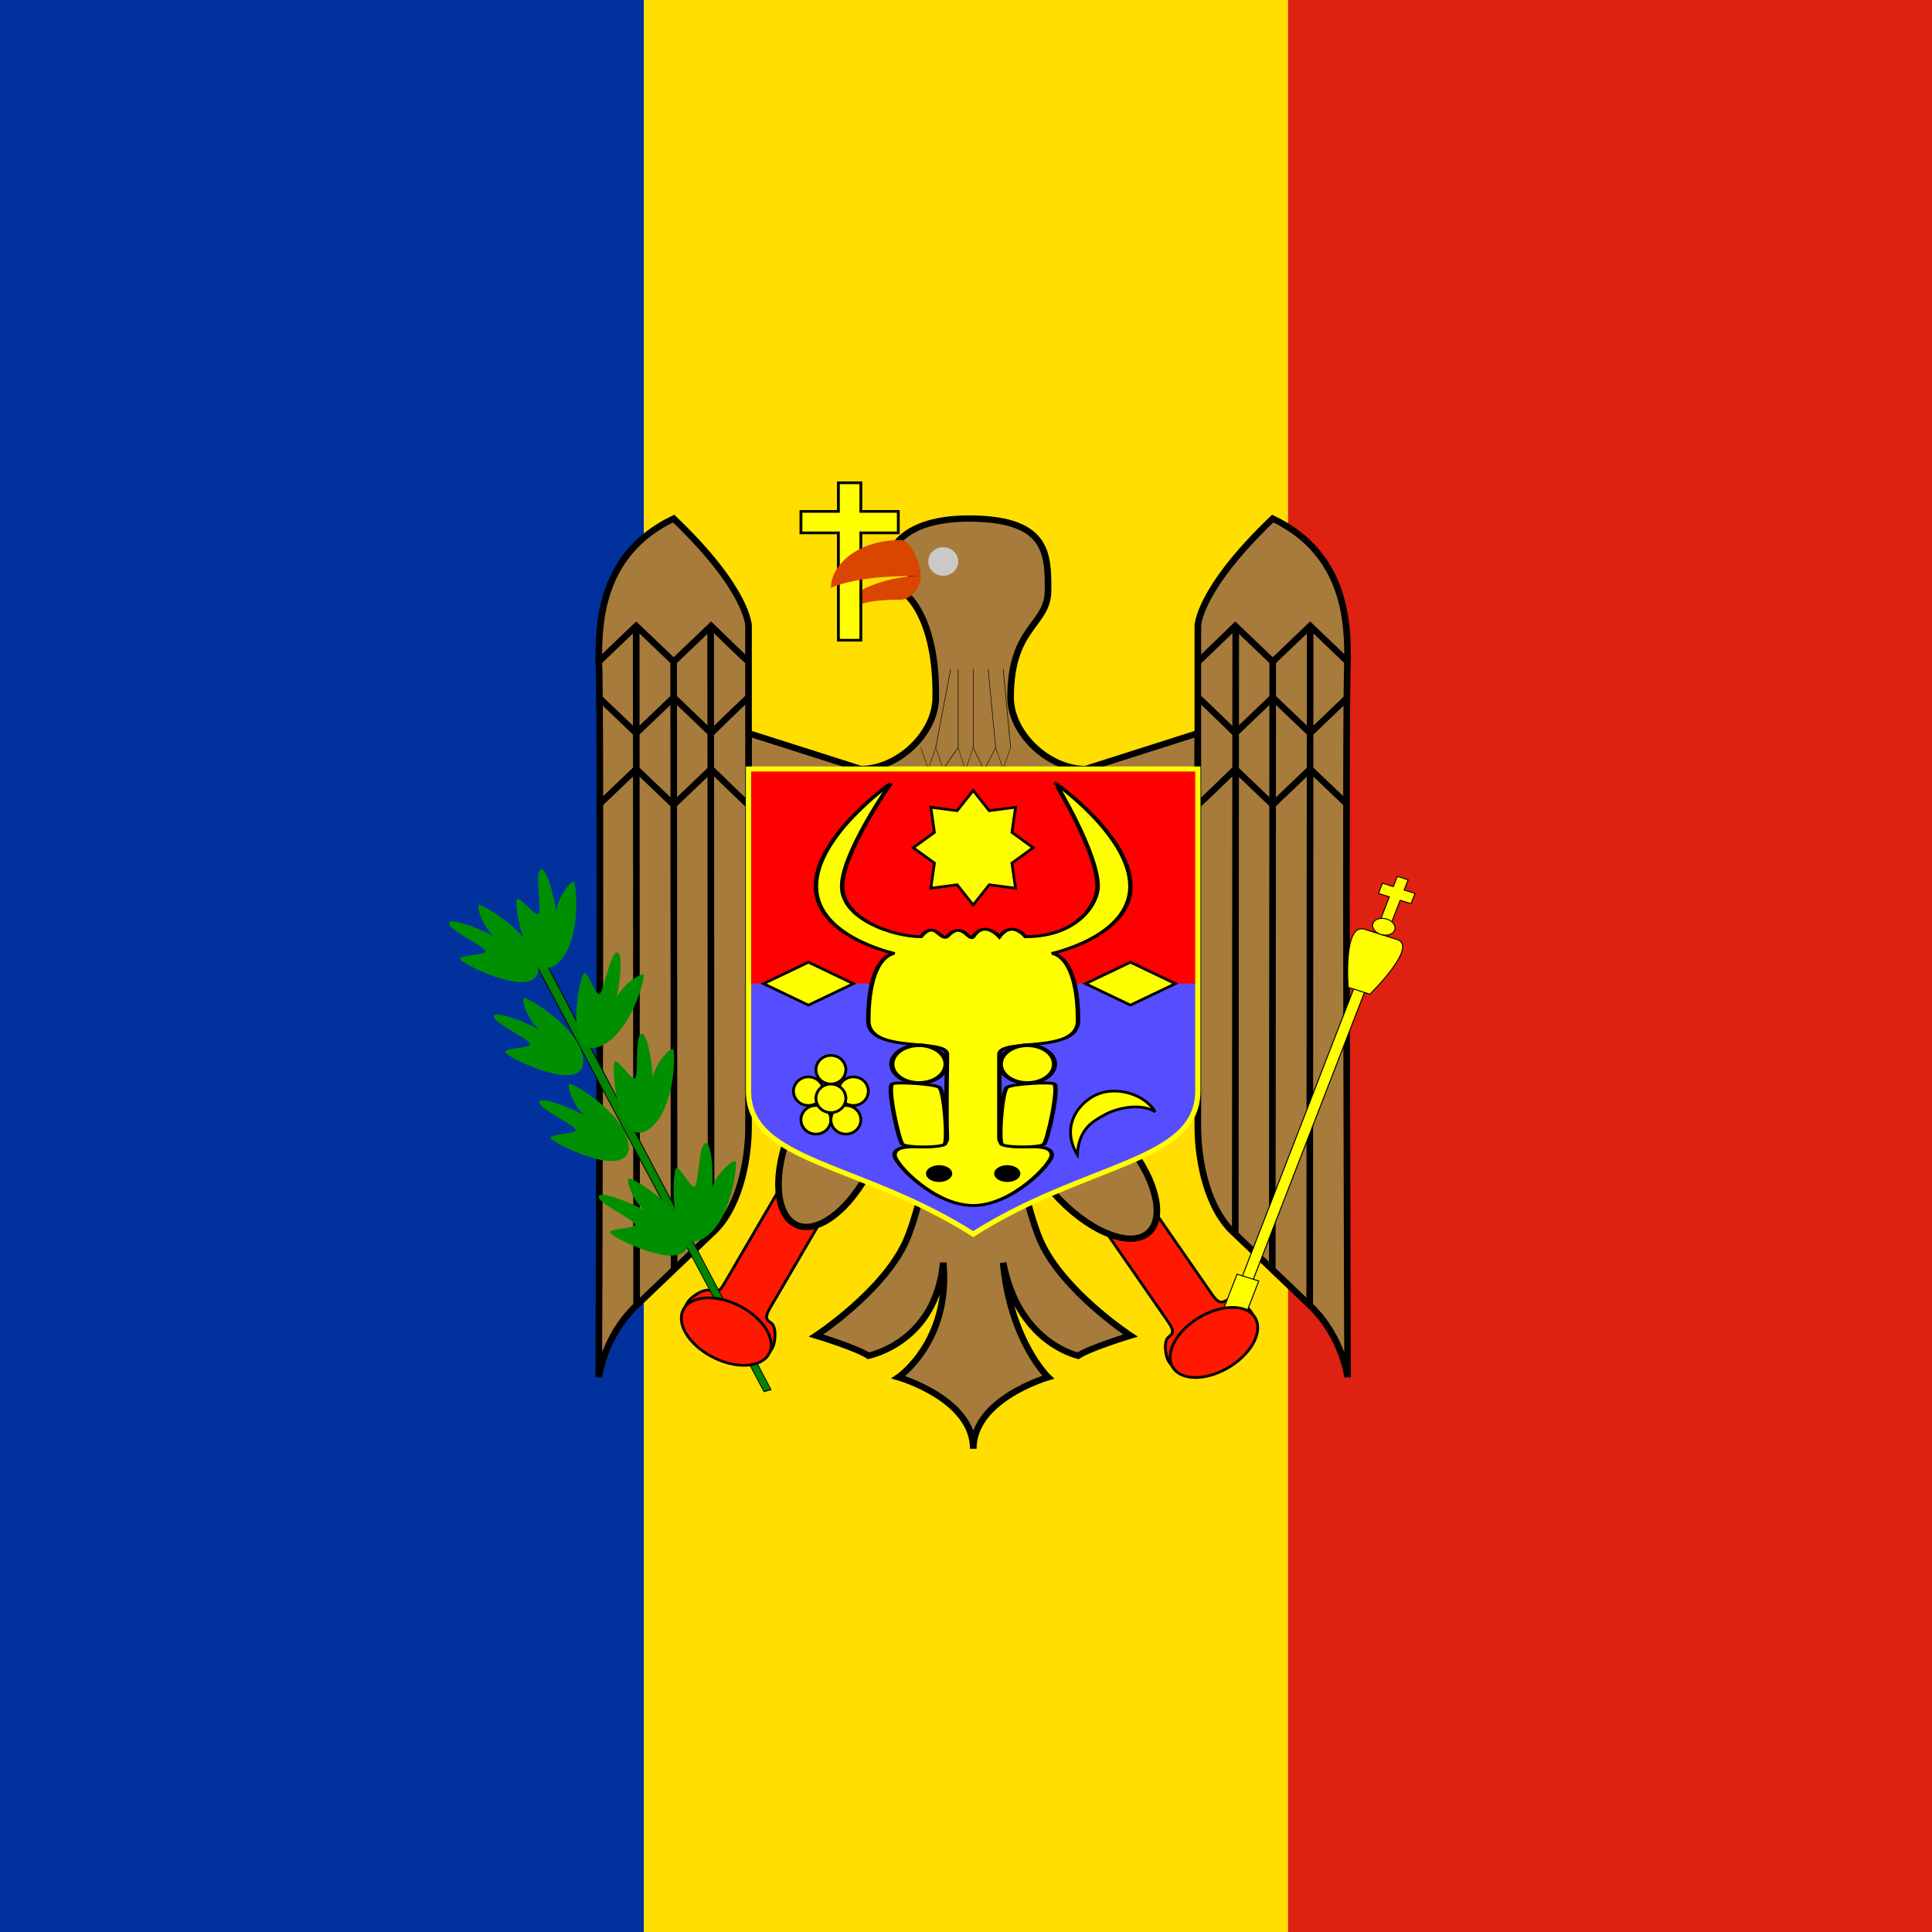
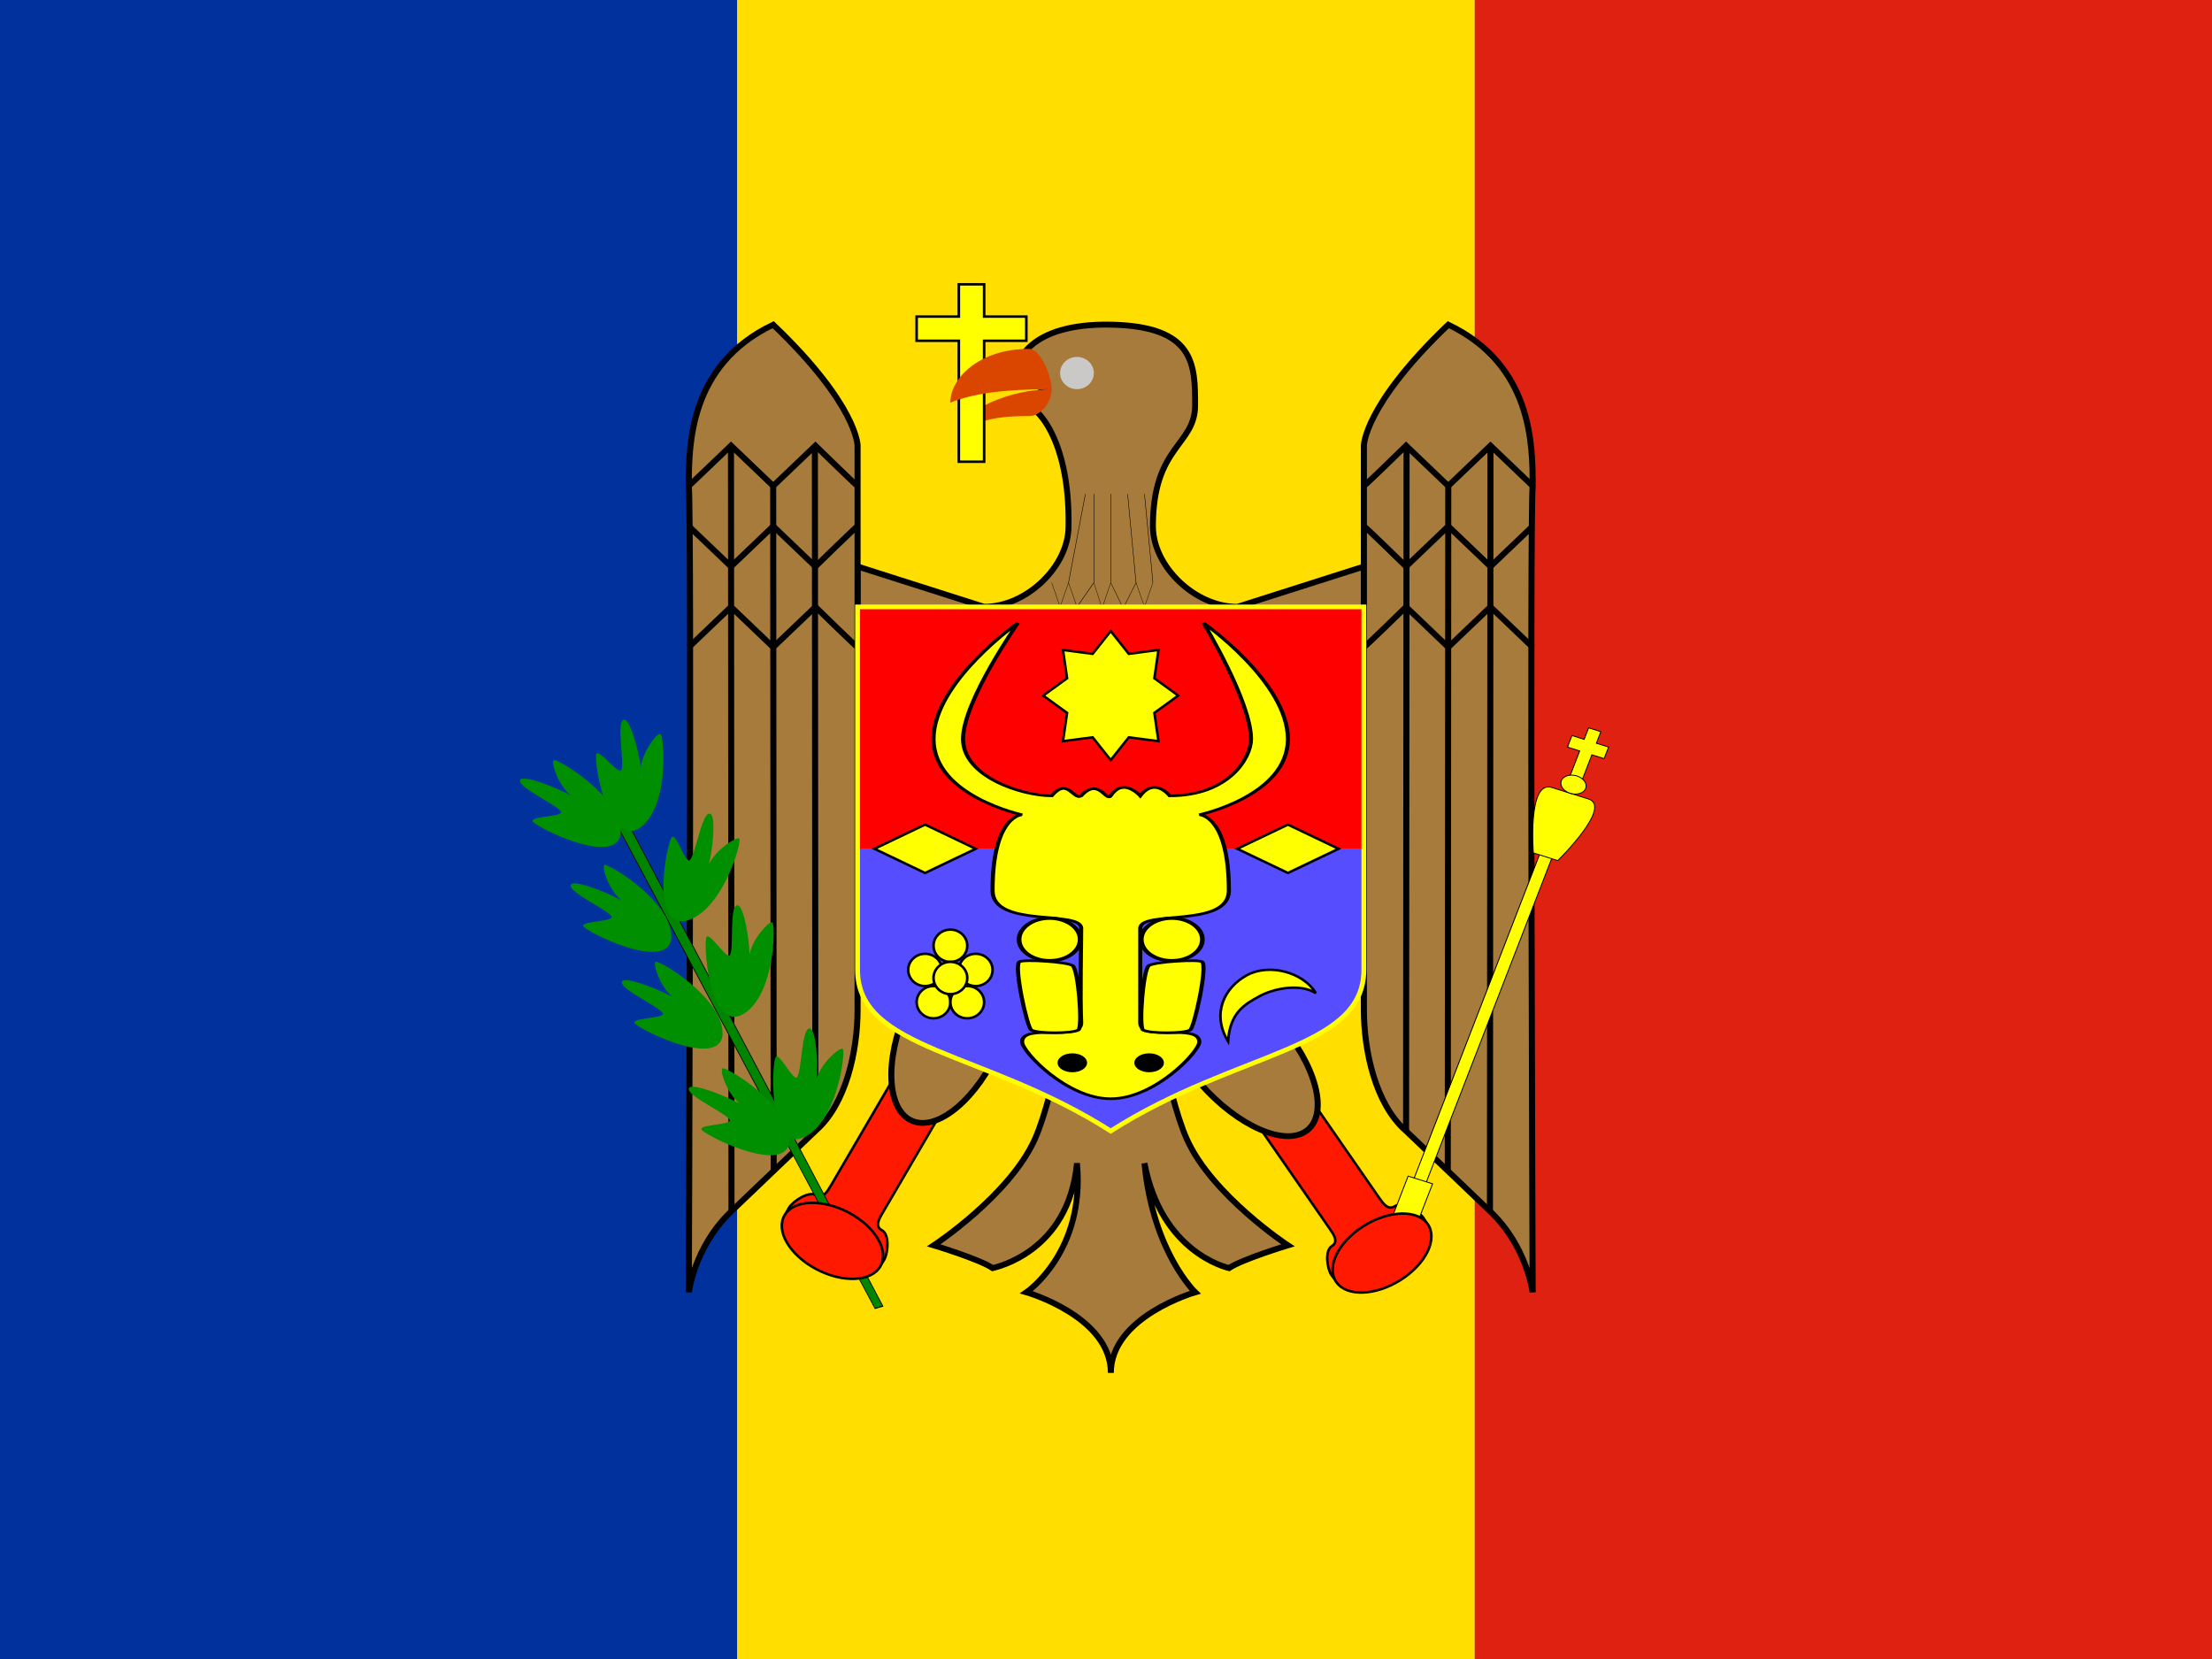
- <svg xmlns="http://www.w3.org/2000/svg" height="512" width="512" viewBox="0 0 512 512">
+ <svg xmlns="http://www.w3.org/2000/svg" height="480" width="640" viewBox="0 0 640 480">
  <g fill-rule="evenodd" stroke-width="1pt">
-     <path fill="#00319c" d="M0 0h170.667v512H0z" />
-     <path fill="#ffde00" d="M170.667 0h170.666v512H170.667z" />
-     <path fill="#de2110" d="M341.333 0H512v512H341.333z" />
+     <path fill="#00319c" d="M0 0h213.337v480H0z" />
+     <path fill="#ffde00" d="M213.337 0h213.338v480H213.337z" />
+     <path fill="#de2110" d="M426.662 0H640v480H426.662z" />
  </g>
-   <path d="M173.62 690.94v63.779c0 3.544 0 7.087-3.543 7.087-3.544 0-7.087 7.087-7.087 10.63 0 7.087 3.543 10.63 7.087 10.63h31.889c3.544 0 7.087-3.543 7.087-10.63-.228-3.723-3.543-10.63-7.087-10.63-3.543 0-3.543-3.543-3.543-7.087V690.94" fill-rule="evenodd" transform="matrix(.46695 -.29552 .30926 .4462 -5.143 64.498)" stroke="#000" stroke-width="1pt" fill="#ff1900" />
-   <path d="M177.17 696.26c0 24.461-9.518 44.291-21.26 44.291-11.741 0-21.26-19.83-21.26-44.291s9.518-44.291 21.26-44.291c11.741 0 21.26 19.83 21.26 44.291z" fill-rule="evenodd" transform="matrix(.42858 -.34452 .36055 .40954 -29.658 77.262)" stroke="#000" stroke-width="3.125" fill="#a77b3b" />
-   <path d="M173.62 690.94v63.779c0 3.544 0 7.087-3.543 7.087-3.544 0-7.087 7.087-7.087 10.63 0 7.087 3.543 10.63 7.087 10.63h31.889c3.544 0 7.087-3.543 7.087-10.63-.228-3.723-3.543-10.63-7.087-10.63-3.543 0-3.543-3.543-3.543-7.087V690.94" fill-rule="evenodd" transform="scale(.56007 .53518) rotate(29.175 488.869 1020.492)" stroke="#000" stroke-width="1pt" fill="#ff1900" />
-   <path d="M421.65 701.58h-28.347c-.937.938-8.998 54.066-17.716 74.409-10.63 24.803-42.465 46.69-42.465 46.69s19.073 6.045 24.748 10.003c1.411-.415 31.835-7.086 35.378-46.063 3.544 38.977-21.205 56.693-21.205 56.693s35.433 10.63 35.433 35.433c0-24.803 35.434-35.433 35.434-35.433s-17.772-17.716-21.315-56.693c7.086 38.977 34.077 45.648 35.488 46.063 5.675-3.958 24.748-10.003 24.748-10.003s-31.835-21.887-42.465-46.69c-8.718-20.343-16.779-73.471-17.716-74.409z" fill-rule="evenodd" transform="matrix(.56007 0 0 .53518 29.717 -86.339)" stroke="#000" stroke-width="3.125" fill="#a77b3b" />
-   <path d="M336.61 467.7l53.15 17.716c17.716 0 35.433-17.697 35.433-35.414.589-39.414-14.174-53.168-17.717-53.168l7.087-7.087-10.63-10.63s3.554-18.382 38.976-17.698c35.421.685 35.433 17.717 35.433 35.433 0 17.717-17.716 17.717-17.716 53.15 0 17.717 17.716 35.433 35.433 35.433l53.15-17.716v177.16h-212.6v-177.18z" fill-rule="evenodd" transform="matrix(.56007 0 0 .53518 9.84 -55.998)" stroke="#000" stroke-width="3.125" fill="#a77b3b" />
+   <path d="M360.376 320.377l24.267 35.012c1.348 1.945 2.696 3.89.66 5.178-2.035 1.289-1.374 6.467-.026 8.412 2.696 3.89 6.08 4.547 8.116 3.259l18.319-11.594c2.036-1.288 2.723-4.522.027-8.412-1.548-1.96-6.08-4.547-8.116-3.259-2.036 1.289-3.384-.656-4.732-2.602l-24.267-35.012" fill-rule="evenodd" stroke="#000" stroke-width=".73" fill="#ff1900" />
+   <path d="M177.17 696.26c0 24.461-9.518 44.291-21.26 44.291-11.741 0-21.26-19.83-21.26-44.291s9.518-44.291 21.26-44.291c11.741 0 21.26 19.83 21.26 44.291z" fill-rule="evenodd" transform="matrix(.52728 -.42386 .44358 .50386 -32.42 19.918)" stroke="#000" stroke-width="2.54" fill="#a77b3b" />
+   <path d="M261.952 306.142L240.53 342.81c-1.19 2.037-2.38 4.074-4.512 2.937-2.132-1.138-6.645 1.8-7.835 3.836-2.38 4.075-1.439 7.249.693 8.386l19.186 10.236c2.132 1.137 5.454.238 7.834-3.837 1.114-2.213 1.44-7.248-.693-8.386-2.132-1.137-.941-3.174.249-5.211l21.423-36.667" fill-rule="evenodd" stroke="#000" stroke-width=".73" fill="#ff1900" />
+   <path d="M331.169 280.577h-19.532c-.646.617-6.2 35.598-12.208 48.993-7.324 16.33-29.26 30.741-29.26 30.741s13.142 3.98 17.053 6.586c.972-.273 21.936-4.665 24.377-30.329 2.442 25.664-14.61 37.329-14.61 37.329s24.415 6.999 24.415 23.33c0-16.331 24.415-23.33 24.415-23.33s-12.246-11.665-14.687-37.329c4.882 25.664 23.48 30.056 24.453 30.33 3.91-2.607 17.053-6.587 17.053-6.587s-21.936-14.41-29.26-30.741c-6.007-13.395-11.562-48.376-12.207-48.993zM248.124 163.907l36.623 11.665c12.207 0 24.415-11.652 24.415-23.318.406-25.95-9.766-35.007-12.208-35.007l4.884-4.666-7.325-7s2.449-12.102 26.856-11.652c24.407.45 24.416 11.665 24.416 23.33s-12.208 11.665-12.208 34.996c0 11.665 12.208 23.33 24.416 23.33l36.623-11.665v116.651H248.124V163.908z" fill-rule="evenodd" stroke="#000" stroke-width="1.711" fill="#a77b3b" />
  <g stroke="#000" fill="none">
-     <path d="M302.16 292.24l14.645 14.964 14.644-14.964 14.645 14.964 29.29-14.964 14.261 15.809 15.028-15.809 21.605 15.809 22.329-15.809 14.645 14.964 14.645-14.964" transform="matrix(.1355 0 0 .38018 203.065 87.002)" stroke-width=".603" />
-     <path d="M432.28 435.83l-7.086 38.976M435.83 435.83v38.976M442.91 435.83v38.976M450 435.83l3.543 38.976M457.09 435.83l3.543 38.976" transform="matrix(.56007 0 0 .53518 9.84 -55.998)" stroke-width=".25" />
+     <path d="M302.16 292.24l14.645 14.964 14.644-14.964 14.645 14.964 29.29-14.964 14.261 15.809 15.028-15.809 21.605 15.809 22.329-15.809 14.645 14.964 14.645-14.964" transform="matrix(.16672 0 0 .46773 253.9 31.899)" stroke-width=".49" />
+     <path d="M432.28 435.83l-7.086 38.976M435.83 435.83v38.976M442.91 435.83v38.976M450 435.83l3.543 38.976M457.09 435.83l3.543 38.976" transform="matrix(.68905 0 0 .65843 16.176 -144.034)" stroke-width=".203" />
  </g>
-   <g stroke="#000" stroke-width="3.125">
-     <path d="M318.9 361.42c35.433 17.717 35.433 53.149 35.433 70.866-1.251 16.117 0 354.33 0 354.33s-2.306-20.022-17.717-35.433L318.9 733.467l-17.717-17.717c-12.951-11.774-17.716-35.433-17.716-53.15V414.57s0-17.717 35.433-53.15z" fill-rule="evenodd" transform="matrix(-.56007 0 0 .53518 357.129 -55.998)" fill="#a77b3b" />
-     <path d="M283.46 574.02c.417 0 17.716-17.717 17.716-17.717l17.717 17.717 17.716-17.717 17.717 17.717" transform="matrix(-.56007 0 0 .53518 357.129 -131.85)" fill="none" />
-     <path d="M283.46 574.02c.417 0 17.716-17.717 17.716-17.717l17.717 17.717 17.716-17.717 17.717 17.717" transform="matrix(-.56007 0 0 -.53518 357.129 492.026)" fill="none" />
-     <path d="M283.46 574.02c.417 0 17.716-17.717 17.716-17.717l17.717 17.717 17.716-17.717 17.717 17.717" transform="matrix(-.56007 0 0 .53518 357.129 -93.924)" fill="none" />
-     <path d="M301.39 556.99l-.208 158.76" transform="matrix(-.56007 0 0 1.01529 357.129 -399.621)" fill="none" />
-     <path d="M301.39 539.27l-.208 176.48" transform="matrix(-.56007 0 0 .91125 347.322 -316.063)" fill="none" />
-     <path d="M301.39 539.27l-.208 176.48" transform="matrix(-.56007 0 0 1.0208 337.398 -384.615)" fill="none" />
+   <g stroke="#000" stroke-width="2.54">
+     <path d="M318.9 361.42c35.433 17.717 35.433 53.149 35.433 70.866-1.251 16.117 0 354.33 0 354.33s-2.306-20.022-17.717-35.433L318.9 733.467l-17.717-17.717c-12.951-11.774-17.716-35.433-17.716-53.15V414.57s0-17.717 35.433-53.15z" fill-rule="evenodd" transform="matrix(-.68905 0 0 .65843 443.445 -144.034)" fill="#a77b3b" />
+     <path d="M283.46 574.02c.417 0 17.716-17.717 17.716-17.717l17.717 17.717 17.716-17.717 17.717 17.717" transform="matrix(-.68905 0 0 .65843 443.445 -237.354)" fill="none" />
+     <path d="M283.46 574.02c.417 0 17.716-17.717 17.716-17.717l17.717 17.717 17.716-17.717 17.717 17.717" transform="matrix(-.68905 0 0 -.65843 443.445 530.2)" fill="none" />
+     <path d="M283.46 574.02c.417 0 17.716-17.717 17.716-17.717l17.717 17.717 17.716-17.717 17.717 17.717" transform="matrix(-.68905 0 0 .65843 443.445 -190.695)" fill="none" />
+     <path d="M301.39 556.99l-.208 158.76" transform="matrix(-.68905 0 0 1.24911 443.445 -566.794)" fill="none" />
+     <path d="M301.39 539.27l-.208 176.48" transform="matrix(-.68905 0 0 1.12111 431.38 -463.993)" fill="none" />
+     <path d="M301.39 539.27l-.208 176.48" transform="matrix(-.68905 0 0 1.2559 419.17 -548.331)" fill="none" />
  </g>
-   <g stroke="#000" stroke-width="3.125">
-     <path d="M318.9 361.42c35.433 17.717 35.433 53.149 35.433 70.866-1.251 16.117 0 354.33 0 354.33s-2.306-20.022-17.717-35.433L318.9 733.467l-17.717-17.717c-12.951-11.774-17.716-35.433-17.716-53.15V414.57s0-17.717 35.433-53.15z" fill-rule="evenodd" transform="matrix(.56007 0 0 .53518 158.68 -55.998)" fill="#a77b3b" />
-     <path d="M283.46 574.02c.417 0 17.716-17.717 17.716-17.717l17.717 17.717 17.716-17.717 17.717 17.717" transform="matrix(.56007 0 0 .53518 158.68 -131.85)" fill="none" />
-     <path d="M283.46 574.02c.417 0 17.716-17.717 17.716-17.717l17.717 17.717 17.716-17.717 17.717 17.717" transform="matrix(.56007 0 0 -.53518 158.68 492.026)" fill="none" />
-     <path d="M283.46 574.02c.417 0 17.716-17.717 17.716-17.717l17.717 17.717 17.716-17.717 17.717 17.717" transform="matrix(.56007 0 0 .53518 158.68 -93.924)" fill="none" />
-     <path d="M301.39 556.99l-.208 158.76" transform="matrix(.56007 0 0 1.01529 158.68 -399.621)" fill="none" />
-     <path d="M301.39 539.27l-.208 176.48" transform="matrix(.56007 0 0 .91125 168.486 -316.063)" fill="none" />
-     <path d="M301.39 539.27l-.208 176.48" transform="matrix(.56007 0 0 1.0208 178.405 -384.615)" fill="none" />
+   <g stroke="#000" stroke-width="2.54">
+     <path d="M318.9 361.42c35.433 17.717 35.433 53.149 35.433 70.866-1.251 16.117 0 354.33 0 354.33s-2.306-20.022-17.717-35.433L318.9 733.467l-17.717-17.717c-12.951-11.774-17.716-35.433-17.716-53.15V414.57s0-17.717 35.433-53.15z" fill-rule="evenodd" transform="matrix(.68905 0 0 .65843 199.292 -144.034)" fill="#a77b3b" />
+     <path d="M283.46 574.02c.417 0 17.716-17.717 17.716-17.717l17.717 17.717 17.716-17.717 17.717 17.717" transform="matrix(.68905 0 0 .65843 199.292 -237.354)" fill="none" />
+     <path d="M283.46 574.02c.417 0 17.716-17.717 17.716-17.717l17.717 17.717 17.716-17.717 17.717 17.717" transform="matrix(.68905 0 0 -.65843 199.292 530.2)" fill="none" />
+     <path d="M283.46 574.02c.417 0 17.716-17.717 17.716-17.717l17.717 17.717 17.716-17.717 17.717 17.717" transform="matrix(.68905 0 0 .65843 199.292 -190.695)" fill="none" />
+     <path d="M301.39 556.99l-.208 158.76" transform="matrix(.68905 0 0 1.24911 199.292 -566.794)" fill="none" />
+     <path d="M301.39 539.27l-.208 176.48" transform="matrix(.68905 0 0 1.12111 211.358 -463.993)" fill="none" />
+     <path d="M301.39 539.27l-.208 176.48" transform="matrix(.68905 0 0 1.2559 223.56 -548.331)" fill="none" />
  </g>
-   <path d="M177.17 696.26c0 24.461-9.518 44.291-21.26 44.291-11.741 0-21.26-19.83-21.26-44.291s9.518-44.291 21.26-44.291c11.741 0 21.26 19.83 21.26 44.291z" fill-rule="evenodd" transform="scale(.56007 .53518) rotate(22.62 601.103 1227.148)" stroke="#000" stroke-width="3.125" fill="#a77b3b" />
-   <path fill-rule="evenodd" fill="red" d="M198.366 203.794h119.07v56.89h-119.07z" />
-   <path d="M198.366 260.684h119.071v28.445c0 18.963-29.767 18.963-59.535 37.926-29.768-18.963-59.536-18.963-59.536-37.926v-28.445z" fill-rule="evenodd" fill="#564dff" />
-   <path d="M336.61 485.43h212.6v159.45c0 35.433-53.15 35.433-106.3 70.866-53.149-35.433-106.3-35.433-106.3-70.866V485.43z" transform="matrix(.56007 0 0 .53518 9.842 -55.998)" stroke="#ff0" stroke-width="2.5" fill="none" />
-   <path d="M385.59 129.9s-50.618 55.447-50.618 108.6c0 53.149 53.149 70.866 53.149 70.866s-17.717 0-17.717 70.866c0 35.433 53.15 17.717 53.15 35.433 0 17.717-.751 60.578 0 88.583 0 17.716-35.433 0-35.433 17.716 0 8.859 26.575 53.15 53.15 53.15 26.574 0 53.149-44.291 53.149-53.15 0-17.716-35.433 0-35.433-17.716v-88.583c0-17.716 53.15 0 53.15-35.433 0-70.866-17.717-70.866-17.717-70.866s53.15-17.717 53.15-70.866-50.619-108.6-50.619-108.6c0-.001 28.473 73.163 28.473 108.6 0 17.717-13.287 53.149-48.72 53.149 0 0-8.961-17.716-17.717 0 0 0-10.189-17.716-17.716 0-2.598 6.115-7.207-17.716-17.717 0-4.465 4.697-7.984-17.716-17.717 0-17.716 0-53.148-17.716-53.149-53.149 0-35.433 32.902-108.6 32.902-108.6z" fill-rule="evenodd" transform="matrix(.39205 0 0 .2513 84.901 174.943)" stroke="#000" stroke-width="3.011" fill="#ff0" />
-   <path d="M382.68 248.03c-3.543 3.543 4.581 61.274 7.087 63.779 3.543 3.543 24.803 3.543 28.346 0 2.525-2.525 0-56.693-3.543-60.236-3.543-3.544-29.384-6.049-31.89-3.543z" fill-rule="evenodd" transform="matrix(.39205 0 0 .2513 86.397 224.929)" stroke="#000" stroke-width="3.011" fill="#ff0" />
-   <path d="M382.68 248.03c-3.543 3.543 4.581 61.274 7.087 63.779 3.543 3.543 24.803 3.543 28.346 0 2.525-2.525 0-56.693-3.543-60.236-3.543-3.544-29.384-6.049-31.89-3.543z" fill-rule="evenodd" transform="matrix(-.39205 0 0 .2513 429.412 224.929)" stroke="#000" stroke-width="3.011" fill="#ff0" />
-   <path d="M414.57 228.54c0 8.806-7.139 15.945-15.945 15.945-8.806 0-15.945-7.139-15.945-15.945 0-8.806 7.139-15.945 15.945-15.945 8.806 0 15.945 7.139 15.945 15.945z" fill-rule="evenodd" transform="matrix(.45063 0 0 .31327 63.903 210.41)" stroke="#000" stroke-width="3.011" fill="#ff0" />
-   <path d="M414.57 228.54c0 8.806-7.139 15.945-15.945 15.945-8.806 0-15.945-7.139-15.945-15.945 0-8.806 7.139-15.945 15.945-15.945 8.806 0 15.945 7.139 15.945 15.945z" fill-rule="evenodd" transform="matrix(.45063 0 0 .31328 92.642 210.41)" stroke="#000" stroke-width="3.011" fill="#ff0" />
-   <path d="M270.409 311.012c0 1.23-1.555 2.226-3.473 2.226s-3.473-.997-3.473-2.226c0-1.23 1.555-2.226 3.473-2.226s3.473.997 3.473 2.226zM252.347 311.012c0 1.23-1.555 2.226-3.473 2.226s-3.473-.997-3.473-2.226c0-1.23 1.555-2.226 3.473-2.226s3.473.997 3.473 2.226z" fill-rule="evenodd" />
-   <path fill-rule="evenodd" transform="matrix(.54641 0 0 .52213 17.827 -47.302)" stroke="#000" stroke-width="1pt" fill="#ff0" d="M439.37 549.92l-7.78-10.26-12.77 1.75 1.76-12.76-10.26-7.78 10.26-7.79-1.76-12.76 12.77 1.76 7.78-10.27 7.78 10.27 12.77-1.76-1.76 12.76 10.26 7.79-10.26 7.78 1.76 12.76-12.77-1.75z" />
-   <path d="M496.06 591.73l21.26 10.63 21.26-10.63-21.26-10.63-21.26 10.63z" fill-rule="evenodd" transform="matrix(.56007 0 0 .53518 9.84 -55.998)" stroke="#000" stroke-width="1pt" fill="#ff0" />
-   <path d="M496.06 591.73l21.26 10.63 21.26-10.63-21.26-10.63-21.26 10.63z" fill-rule="evenodd" transform="matrix(.56007 0 0 .53518 -75.491 -55.998)" stroke="#000" stroke-width="1pt" fill="#ff0" />
-   <path d="M535.04 659.06c-3.543-7.086-14.173-10.63-21.259-10.63-7.087 0-14.174 0-21.26 10.63 0-14.173 10.502-21.26 21.26-21.26 10.756 0 21.259 10.503 21.259 21.26z" fill-rule="evenodd" transform="matrix(.48568 -.26652 .27892 .4641 -137.542 131.374)" stroke="#000" stroke-width="1pt" fill="#ff0" />
-   <path d="M386.22 651.97a7.087 7.087 0 1 1-14.173 0 7.087 7.087 0 0 1 14.173 0z" fill-rule="evenodd" transform="matrix(.56007 0 0 .53518 7.856 -65.48)" stroke="#000" stroke-width="1pt" fill="#ff0" />
-   <path d="M386.22 651.97a7.087 7.087 0 1 1-14.173 0 7.087 7.087 0 0 1 14.173 0z" fill-rule="evenodd" transform="matrix(.56007 0 0 .53518 3.887 -52.206)" stroke="#000" stroke-width="1pt" fill="#ff0" />
-   <path d="M386.22 651.97a7.087 7.087 0 1 1-14.173 0 7.087 7.087 0 0 1 14.173 0z" fill-rule="evenodd" transform="matrix(.56007 0 0 .53518 1.903 -59.79)" stroke="#000" stroke-width="1pt" fill="#ff0" />
-   <path d="M386.22 651.97a7.087 7.087 0 1 1-14.173 0 7.087 7.087 0 0 1 14.173 0z" fill-rule="evenodd" transform="matrix(.56007 0 0 .53518 11.825 -52.206)" stroke="#000" stroke-width="1pt" fill="#ff0" />
-   <path d="M386.22 651.97a7.087 7.087 0 1 1-14.173 0 7.087 7.087 0 0 1 14.173 0z" fill-rule="evenodd" transform="matrix(.56007 0 0 .53518 13.81 -59.79)" stroke="#000" stroke-width="1pt" fill="#ff0" />
-   <path d="M386.22 651.97a7.087 7.087 0 1 1-14.173 0 7.087 7.087 0 0 1 14.173 0z" fill-rule="evenodd" transform="matrix(.56007 0 0 .53518 7.856 -57.894)" stroke="#000" stroke-width="1pt" fill="#ff0" />
+   <path d="M177.17 696.26c0 24.461-9.518 44.291-21.26 44.291-11.741 0-21.26-19.83-21.26-44.291s9.518-44.291 21.26-44.291c11.741 0 21.26 19.83 21.26 44.291z" fill-rule="evenodd" transform="matrix(.63605 .25323 -.26502 .60778 361.151 -165.211)" stroke="#000" stroke-width="2.54" fill="#a77b3b" />
+   <path fill-rule="evenodd" fill="red" d="M248.119 175.588h146.493v69.991H248.119z" />
+   <path d="M248.12 245.58h146.492v34.996c0 23.33-36.623 23.33-73.246 46.66-36.624-23.33-73.247-23.33-73.247-46.66V245.58z" fill-rule="evenodd" fill="#564dff" />
+   <path d="M336.61 485.43h212.6v159.45c0 35.433-53.15 35.433-106.3 70.866-53.149-35.433-106.3-35.433-106.3-70.866V485.43z" transform="matrix(.68905 0 0 .65843 16.177 -144.034)" stroke="#ff0" stroke-width="2.032" fill="none" />
+   <path d="M385.59 129.9s-50.618 55.447-50.618 108.6c0 53.149 53.149 70.866 53.149 70.866s-17.717 0-17.717 70.866c0 35.433 53.15 17.717 53.15 35.433 0 17.717-.751 60.578 0 88.583 0 17.716-35.433 0-35.433 17.716 0 8.859 26.575 53.15 53.15 53.15 26.574 0 53.149-44.291 53.149-53.15 0-17.716-35.433 0-35.433-17.716v-88.583c0-17.716 53.15 0 53.15-35.433 0-70.866-17.717-70.866-17.717-70.866s53.15-17.717 53.15-70.866-50.619-108.6-50.619-108.6c0-.001 28.473 73.163 28.473 108.6 0 17.717-13.287 53.149-48.72 53.149 0 0-8.961-17.716-17.717 0 0 0-10.189-17.716-17.716 0-2.598 6.115-7.207-17.716-17.717 0-4.465 4.697-7.984-17.716-17.717 0-17.716 0-53.148-17.716-53.149-53.149 0-35.433 32.902-108.6 32.902-108.6z" fill-rule="evenodd" transform="matrix(.48234 0 0 .30917 108.523 140.092)" stroke="#000" stroke-width="2.448" fill="#ff0" />
+   <path d="M382.68 248.03c-3.543 3.543 4.581 61.274 7.087 63.779 3.543 3.543 24.803 3.543 28.346 0 2.525-2.525 0-56.693-3.543-60.236-3.543-3.544-29.384-6.049-31.89-3.543z" fill-rule="evenodd" transform="matrix(.48234 0 0 .30917 110.363 201.59)" stroke="#000" stroke-width="2.448" fill="#ff0" />
+   <path d="M382.68 248.03c-3.543 3.543 4.581 61.274 7.087 63.779 3.543 3.543 24.803 3.543 28.346 0 2.525-2.525 0-56.693-3.543-60.236-3.543-3.544-29.384-6.049-31.89-3.543z" fill-rule="evenodd" transform="matrix(-.48234 0 0 .30917 532.374 201.59)" stroke="#000" stroke-width="2.448" fill="#ff0" />
+   <path d="M414.57 228.54c0 8.806-7.139 15.945-15.945 15.945-8.806 0-15.945-7.139-15.945-15.945 0-8.806 7.139-15.945 15.945-15.945 8.806 0 15.945 7.139 15.945 15.945z" fill-rule="evenodd" transform="matrix(.5544 0 0 .38542 82.69 183.727)" stroke="#000" stroke-width="2.448" fill="#ff0" />
+   <path d="M414.57 228.54c0 8.806-7.139 15.945-15.945 15.945-8.806 0-15.945-7.139-15.945-15.945 0-8.806 7.139-15.945 15.945-15.945 8.806 0 15.945 7.139 15.945 15.945z" fill-rule="evenodd" transform="matrix(.55441 0 0 .38543 118.046 183.727)" stroke="#000" stroke-width="2.448" fill="#ff0" />
+   <path d="M336.753 307.498c0 1.513-1.913 2.739-4.273 2.739-2.36 0-4.272-1.226-4.272-2.739s1.913-2.739 4.272-2.739c2.36 0 4.273 1.226 4.273 2.739zM314.531 307.498c0 1.513-1.913 2.739-4.273 2.739-2.36 0-4.272-1.226-4.272-2.739s1.913-2.739 4.272-2.739c2.36 0 4.273 1.226 4.273 2.739z" fill-rule="evenodd" />
+   <path fill-rule="evenodd" transform="matrix(.67225 0 0 .64237 26.002 -133.336)" stroke="#000" stroke-width="1.084" fill="#ff0" d="M439.37 549.92l-7.78-10.26-12.77 1.75 1.76-12.76-10.26-7.78 10.26-7.79-1.76-12.76 12.77 1.76 7.78-10.27 7.78 10.27 12.77-1.76-1.76 12.76 10.26 7.79-10.26 7.78 1.76 12.76-12.77-1.75z" />
+   <path d="M496.06 591.73l21.26 10.63 21.26-10.63-21.26-10.63-21.26 10.63z" fill-rule="evenodd" transform="matrix(.68905 0 0 .65843 16.176 -144.034)" stroke="#000" stroke-width="1.084" fill="#ff0" />
+   <path d="M496.06 591.73l21.26 10.63 21.26-10.63-21.26-10.63-21.26 10.63z" fill-rule="evenodd" transform="matrix(.68905 0 0 .65843 -88.808 -144.034)" stroke="#000" stroke-width="1.084" fill="#ff0" />
+   <path d="M535.04 659.06c-3.543-7.086-14.173-10.63-21.259-10.63-7.087 0-14.174 0-21.26 10.63 0-14.173 10.502-21.26 21.26-21.26 10.756 0 21.259 10.503 21.259 21.26z" fill-rule="evenodd" transform="matrix(.59753 -.3279 .34316 .57097 -165.149 86.49)" stroke="#000" stroke-width="1.084" fill="#ff0" />
+   <path d="M386.22 651.97a7.087 7.087 0 1 1-14.173 0 7.087 7.087 0 0 1 14.173 0z" fill-rule="evenodd" transform="matrix(.68905 0 0 .65843 13.735 -155.7)" stroke="#000" stroke-width="1.084" fill="#ff0" />
+   <path d="M386.22 651.97a7.087 7.087 0 1 1-14.173 0 7.087 7.087 0 0 1 14.173 0z" fill-rule="evenodd" transform="matrix(.68905 0 0 .65843 8.851 -139.368)" stroke="#000" stroke-width="1.084" fill="#ff0" />
+   <path d="M386.22 651.97a7.087 7.087 0 1 1-14.173 0 7.087 7.087 0 0 1 14.173 0z" fill-rule="evenodd" transform="matrix(.68905 0 0 .65843 6.41 -148.7)" stroke="#000" stroke-width="1.084" fill="#ff0" />
+   <path d="M386.22 651.97a7.087 7.087 0 1 1-14.173 0 7.087 7.087 0 0 1 14.173 0z" fill-rule="evenodd" transform="matrix(.68905 0 0 .65843 18.618 -139.368)" stroke="#000" stroke-width="1.084" fill="#ff0" />
+   <path d="M386.22 651.97a7.087 7.087 0 1 1-14.173 0 7.087 7.087 0 0 1 14.173 0z" fill-rule="evenodd" transform="matrix(.68905 0 0 .65843 21.06 -148.7)" stroke="#000" stroke-width="1.084" fill="#ff0" />
+   <path d="M386.22 651.97a7.087 7.087 0 1 1-14.173 0 7.087 7.087 0 0 1 14.173 0z" fill-rule="evenodd" transform="matrix(.68905 0 0 .65843 13.735 -146.367)" stroke="#000" stroke-width="1.084" fill="#ff0" />
  <g fill-rule="evenodd">
-     <path d="M238.726 158.921c-10.016 0-11.34 1.58-15.876 3.161 0-4.361 11.153-9.481 21.169-9.481 0 3.16-2.647 6.321-5.293 6.32z" fill="#da4500" />
-     <path d="M253.934 148.803c0 2.095-1.777 3.793-3.969 3.793s-3.969-1.698-3.969-3.793 1.777-3.793 3.97-3.793 3.968 1.698 3.968 3.793z" fill="#cac9c7" />
-     <path d="M361.42 357.87v10.63h17.717v53.15h10.63V368.5h17.716v-10.63h-17.716v-14.173h-10.63v14.173H361.42z" stroke="#000" stroke-width="1pt" fill="#ff0" transform="matrix(.56007 0 0 .53518 9.84 -55.998)" />
-     <path d="M244 152.602c-11.684 0-18.52 1.053-23.813 3.16 0-5.815 6.837-12.642 18.521-12.642 2.646 0 5.293 6.321 5.293 9.482z" fill="#da4500" />
+     <path d="M297.774 120.38c-12.323 0-13.952 1.945-19.533 3.89 0-5.366 13.722-11.666 26.044-11.666 0 3.889-3.256 7.778-6.511 7.777z" fill="#da4500" />
+     <path d="M316.484 107.932c0 2.577-2.186 4.666-4.883 4.666s-4.883-2.089-4.883-4.666 2.186-4.666 4.883-4.666 4.883 2.09 4.883 4.666z" fill="#cac9c7" />
+     <path d="M361.42 357.87v10.63h17.717v53.15h10.63V368.5h17.716v-10.63h-17.716v-14.173h-10.63v14.173H361.42z" stroke="#000" stroke-width="1.084" fill="#ff0" transform="matrix(.68905 0 0 .65843 16.176 -144.034)" />
+     <path d="M304.263 112.607c-14.375 0-22.787 1.294-29.298 3.887 0-7.155 8.412-15.553 22.787-15.553 3.255 0 6.51 7.776 6.51 11.666z" fill="#da4500" />
  </g>
  <g fill-rule="evenodd">
-     <path d="M67.323 612.99c-14.173-14.17-16.634-21.36 3.543-10.1l283.75 247.5-3.366 6.968-283.93-244.37z" transform="matrix(.31554 .24102 -.11439 .19257 189.696 119.017)" stroke="#000" stroke-width=".875" fill="#008500" />
-     <path d="M182.337 329.631c.625-8.603-15.127-17.91-15.75-17.306-.623.604.958 5.614 3.945 8.224-5.72-2.947-11.712-4.762-11.837-3.482-.467 1.725 8.89 5.844 9.666 7.435.127 1.137-6.87.989-6.744 2.126.127 1.137 19.711 11.032 20.72 3.003zM166.598 304.569c.625-8.604-15.127-17.911-15.75-17.306-.623.604.958 5.613 3.945 8.224-5.72-2.947-11.712-4.762-11.838-3.483-.466 1.725 8.89 5.845 9.667 7.436.127 1.137-6.87.988-6.744 2.125.127 1.137 19.711 11.032 20.72 3.003zM154.554 281.813c.625-8.604-15.127-17.911-15.75-17.306-.623.604.958 5.613 3.945 8.224-5.72-2.947-11.712-4.762-11.837-3.483-.467 1.725 8.89 5.845 9.667 7.436.127 1.137-6.872.988-6.745 2.125.128 1.138 19.711 11.033 20.72 3.003zM142.647 257.157c.625-8.603-15.127-17.91-15.75-17.306-.623.604.958 5.614 3.945 8.224-5.72-2.947-11.712-4.762-11.837-3.482-.467 1.725 8.89 5.844 9.667 7.435.126 1.137-6.872.988-6.745 2.126.127 1.137 19.711 11.032 20.72 3.003z" fill="#008f00" />
-     <path d="M146.74 256.04c7.622-4.618 6.129-22.258 5.25-22.38-.88-.12-4.164 4.065-4.593 7.912-.908-6.15-2.93-11.836-4.082-11.174-1.73.663.344 10.306-.537 11.847-.883.771-4.906-4.702-5.79-3.93-.882.771 2.386 21.708 9.752 17.725zM157.78 277.686c8.798-1.922 13.554-19.026 12.768-19.42-.786-.395-5.345 2.503-7.094 5.991 1.294-6.085 1.375-12.09.057-11.835-1.863.073-3.277 9.825-4.645 10.996-1.102.446-2.982-5.997-4.084-5.552-1.102.446-5.336 21.225 2.998 19.82zM170.968 299.829c8.024-3.948 8.191-21.645 7.327-21.84-.864-.197-4.528 3.691-5.317 7.485-.326-6.202-1.807-12.039-3.017-11.478-1.786.512-.624 10.294-1.645 11.753-.952.693-4.446-5.103-5.398-4.41-.952.693.34 21.826 8.05 18.489zM185.242 328.738c8.4-3.151 10.44-20.741 9.602-21.02-.839-.278-4.896 3.236-6.082 6.934.332-6.202-.523-12.152-1.787-11.711-1.83.337-1.71 10.18-2.88 11.534-1.021.597-3.883-5.507-4.903-4.91-1.021.598-1.973 21.747 6.05 19.173z" fill="#008f00" />
+     <path d="M67.323 612.99c-14.173-14.17-16.634-21.36 3.543-10.1l283.75 247.5-3.366 6.968-283.93-244.37z" transform="matrix(.38821 .29653 -.14073 .23692 237.452 71.286)" stroke="#000" stroke-width=".711" fill="#008500" />
+     <path d="M228.398 330.405c.77-10.585-18.61-22.036-19.377-21.292-.767.744 1.178 6.907 4.854 10.119-7.038-3.626-14.41-5.859-14.564-4.285-.574 2.122 10.937 7.19 11.893 9.148.156 1.399-8.454 1.216-8.297 2.615.156 1.4 24.25 13.573 25.49 3.694zM209.035 299.57c.769-10.584-18.611-22.035-19.378-21.29-.767.743 1.178 6.906 4.854 10.117-7.038-3.625-14.41-5.858-14.564-4.284-.574 2.122 10.938 7.19 11.893 9.147.156 1.4-8.453 1.217-8.297 2.616.156 1.399 24.25 13.573 25.491 3.694zM194.217 271.574c.77-10.585-18.611-22.035-19.377-21.291-.767.743 1.178 6.906 4.853 10.118-7.038-3.626-14.409-5.859-14.563-4.285-.574 2.123 10.937 7.19 11.893 9.148.156 1.399-8.454 1.216-8.298 2.615.157 1.4 24.25 13.573 25.492 3.695zM179.568 241.24c.769-10.585-18.611-22.035-19.378-21.291-.767.743 1.179 6.906 4.854 10.118-7.038-3.626-14.41-5.859-14.564-4.285-.574 2.123 10.938 7.19 11.894 9.148.156 1.399-8.454 1.216-8.298 2.615.156 1.4 24.25 13.573 25.491 3.695z" fill="#008f00" />
+     <path d="M184.603 239.866c9.377-5.682 7.54-27.385 6.46-27.533-1.082-.15-5.124 5-5.652 9.733-1.116-7.565-3.603-14.562-5.022-13.748-2.129.816.423 12.68-.66 14.575-1.087.95-6.036-5.784-7.123-4.835-1.086.95 2.935 26.709 11.997 21.808zM198.185 266.497c10.825-2.365 16.676-23.408 15.709-23.893-.967-.486-6.576 3.08-8.728 7.372 1.592-7.487 1.692-14.876.07-14.561-2.291.09-4.03 12.087-5.714 13.528-1.356.549-3.669-7.378-5.025-6.83-1.356.549-6.565 26.112 3.689 24.384zM214.41 293.739c9.872-4.857 10.078-26.63 9.015-26.87-1.063-.241-5.57 4.542-6.54 9.21-.403-7.63-2.224-14.812-3.713-14.122-2.197.63-.767 12.665-2.024 14.46-1.171.853-5.47-6.278-6.64-5.426-1.172.853.418 26.853 9.902 22.747zM231.972 329.307c10.336-3.878 12.845-25.519 11.813-25.861-1.032-.343-6.023 3.98-7.482 8.53.408-7.63-.644-14.95-2.198-14.408-2.253.415-2.105 12.526-3.545 14.19-1.255.735-4.776-6.775-6.032-6.04-1.255.736-2.426 26.756 7.444 23.588z" fill="#008f00" />
  </g>
-   <path d="M209.06 775.98c0 7.828-10.312 14.173-23.031 14.173-12.72 0-23.031-6.346-23.031-14.173 0-7.828 10.312-14.173 23.031-14.173 12.72 0 23.031 6.346 23.031 14.173z" fill-rule="evenodd" transform="scale(.56007 .53518) rotate(29.175 488.869 1020.492)" stroke="#000" stroke-width="1pt" fill="#ff1900" />
+   <path d="M209.06 775.98c0 7.828-10.312 14.173-23.031 14.173-12.72 0-23.031-6.346-23.031-14.173 0-7.828 10.312-14.173 23.031-14.173 12.72 0 23.031 6.346 23.031 14.173z" fill-rule="evenodd" transform="matrix(.60164 .32097 -.3359 .5749 389.583 -146.809)" stroke="#000" stroke-width="1.084" fill="#ff1900" />
  <g stroke="#000" fill-rule="evenodd" fill="#ff0">
-     <path d="M155.91 414.57v-7.087h7.086v-7.086h7.087v7.086h7.086v7.087h-7.086v17.716h-7.087V414.57h-7.086z" transform="matrix(.40549 .1277 -.14842 .38308 363.626 58.049)" stroke-width=".625" />
-     <path stroke-width=".63" d="M162.99 474.8h7.087v205.51h-7.087z" transform="matrix(.40549 .1277 -.14842 .38308 363.626 58.049)" />
-     <path stroke-width=".625" d="M159.45 676.77h14.173v56.693H159.45zM155.91 439.37h21.259c14.174 0-3.543 38.976-3.543 38.976h-14.173s-17.717-38.976-3.543-38.976z" transform="matrix(.40549 .1277 -.14842 .38308 363.626 58.049)" />
-     <path d="M173.62 434.06c0 2.935-3.173 5.315-7.087 5.315s-7.086-2.38-7.086-5.315 3.173-5.315 7.086-5.315 7.087 2.38 7.087 5.315z" stroke-width=".625" transform="matrix(.40549 .1277 -.14842 .38308 363.626 58.049)" />
+     <path d="M155.91 414.57v-7.087h7.086v-7.086h7.087v7.086h7.086v7.087h-7.086v17.716h-7.087V414.57h-7.086z" transform="matrix(.49887 .1571 -.1826 .4713 451.443 -3.726)" stroke-width=".508" />
+     <path stroke-width=".512" d="M162.99 474.8h7.087v205.51h-7.087z" transform="matrix(.49887 .1571 -.1826 .4713 451.443 -3.726)" />
+     <path stroke-width=".508" d="M159.45 676.77h14.173v56.693H159.45zM155.91 439.37h21.259c14.174 0-3.543 38.976-3.543 38.976h-14.173s-17.717-38.976-3.543-38.976z" transform="matrix(.49887 .1571 -.1826 .4713 451.443 -3.726)" />
+     <path d="M173.62 434.06c0 2.935-3.173 5.315-7.087 5.315s-7.086-2.38-7.086-5.315 3.173-5.315 7.086-5.315 7.087 2.38 7.087 5.315z" stroke-width=".508" transform="matrix(.49887 .1571 -.1826 .4713 451.443 -3.726)" />
  </g>
-   <path d="M209.06 775.98c0 7.828-10.312 14.173-23.031 14.173-12.72 0-23.031-6.346-23.031-14.173 0-7.828 10.312-14.173 23.031-14.173 12.72 0 23.031 6.346 23.031 14.173z" fill-rule="evenodd" transform="matrix(.46695 -.29552 .30926 .4462 -5.143 64.498)" stroke="#000" stroke-width="1pt" fill="#ff1900" />
+   <path d="M209.06 775.98c0 7.828-10.312 14.173-23.031 14.173-12.72 0-23.031-6.346-23.031-14.173 0-7.828 10.312-14.173 23.031-14.173 12.72 0 23.031 6.346 23.031 14.173z" fill-rule="evenodd" transform="matrix(.57449 -.36357 .38048 .54895 -2.259 4.212)" stroke="#000" stroke-width="1.084" fill="#ff1900" />
</svg>
